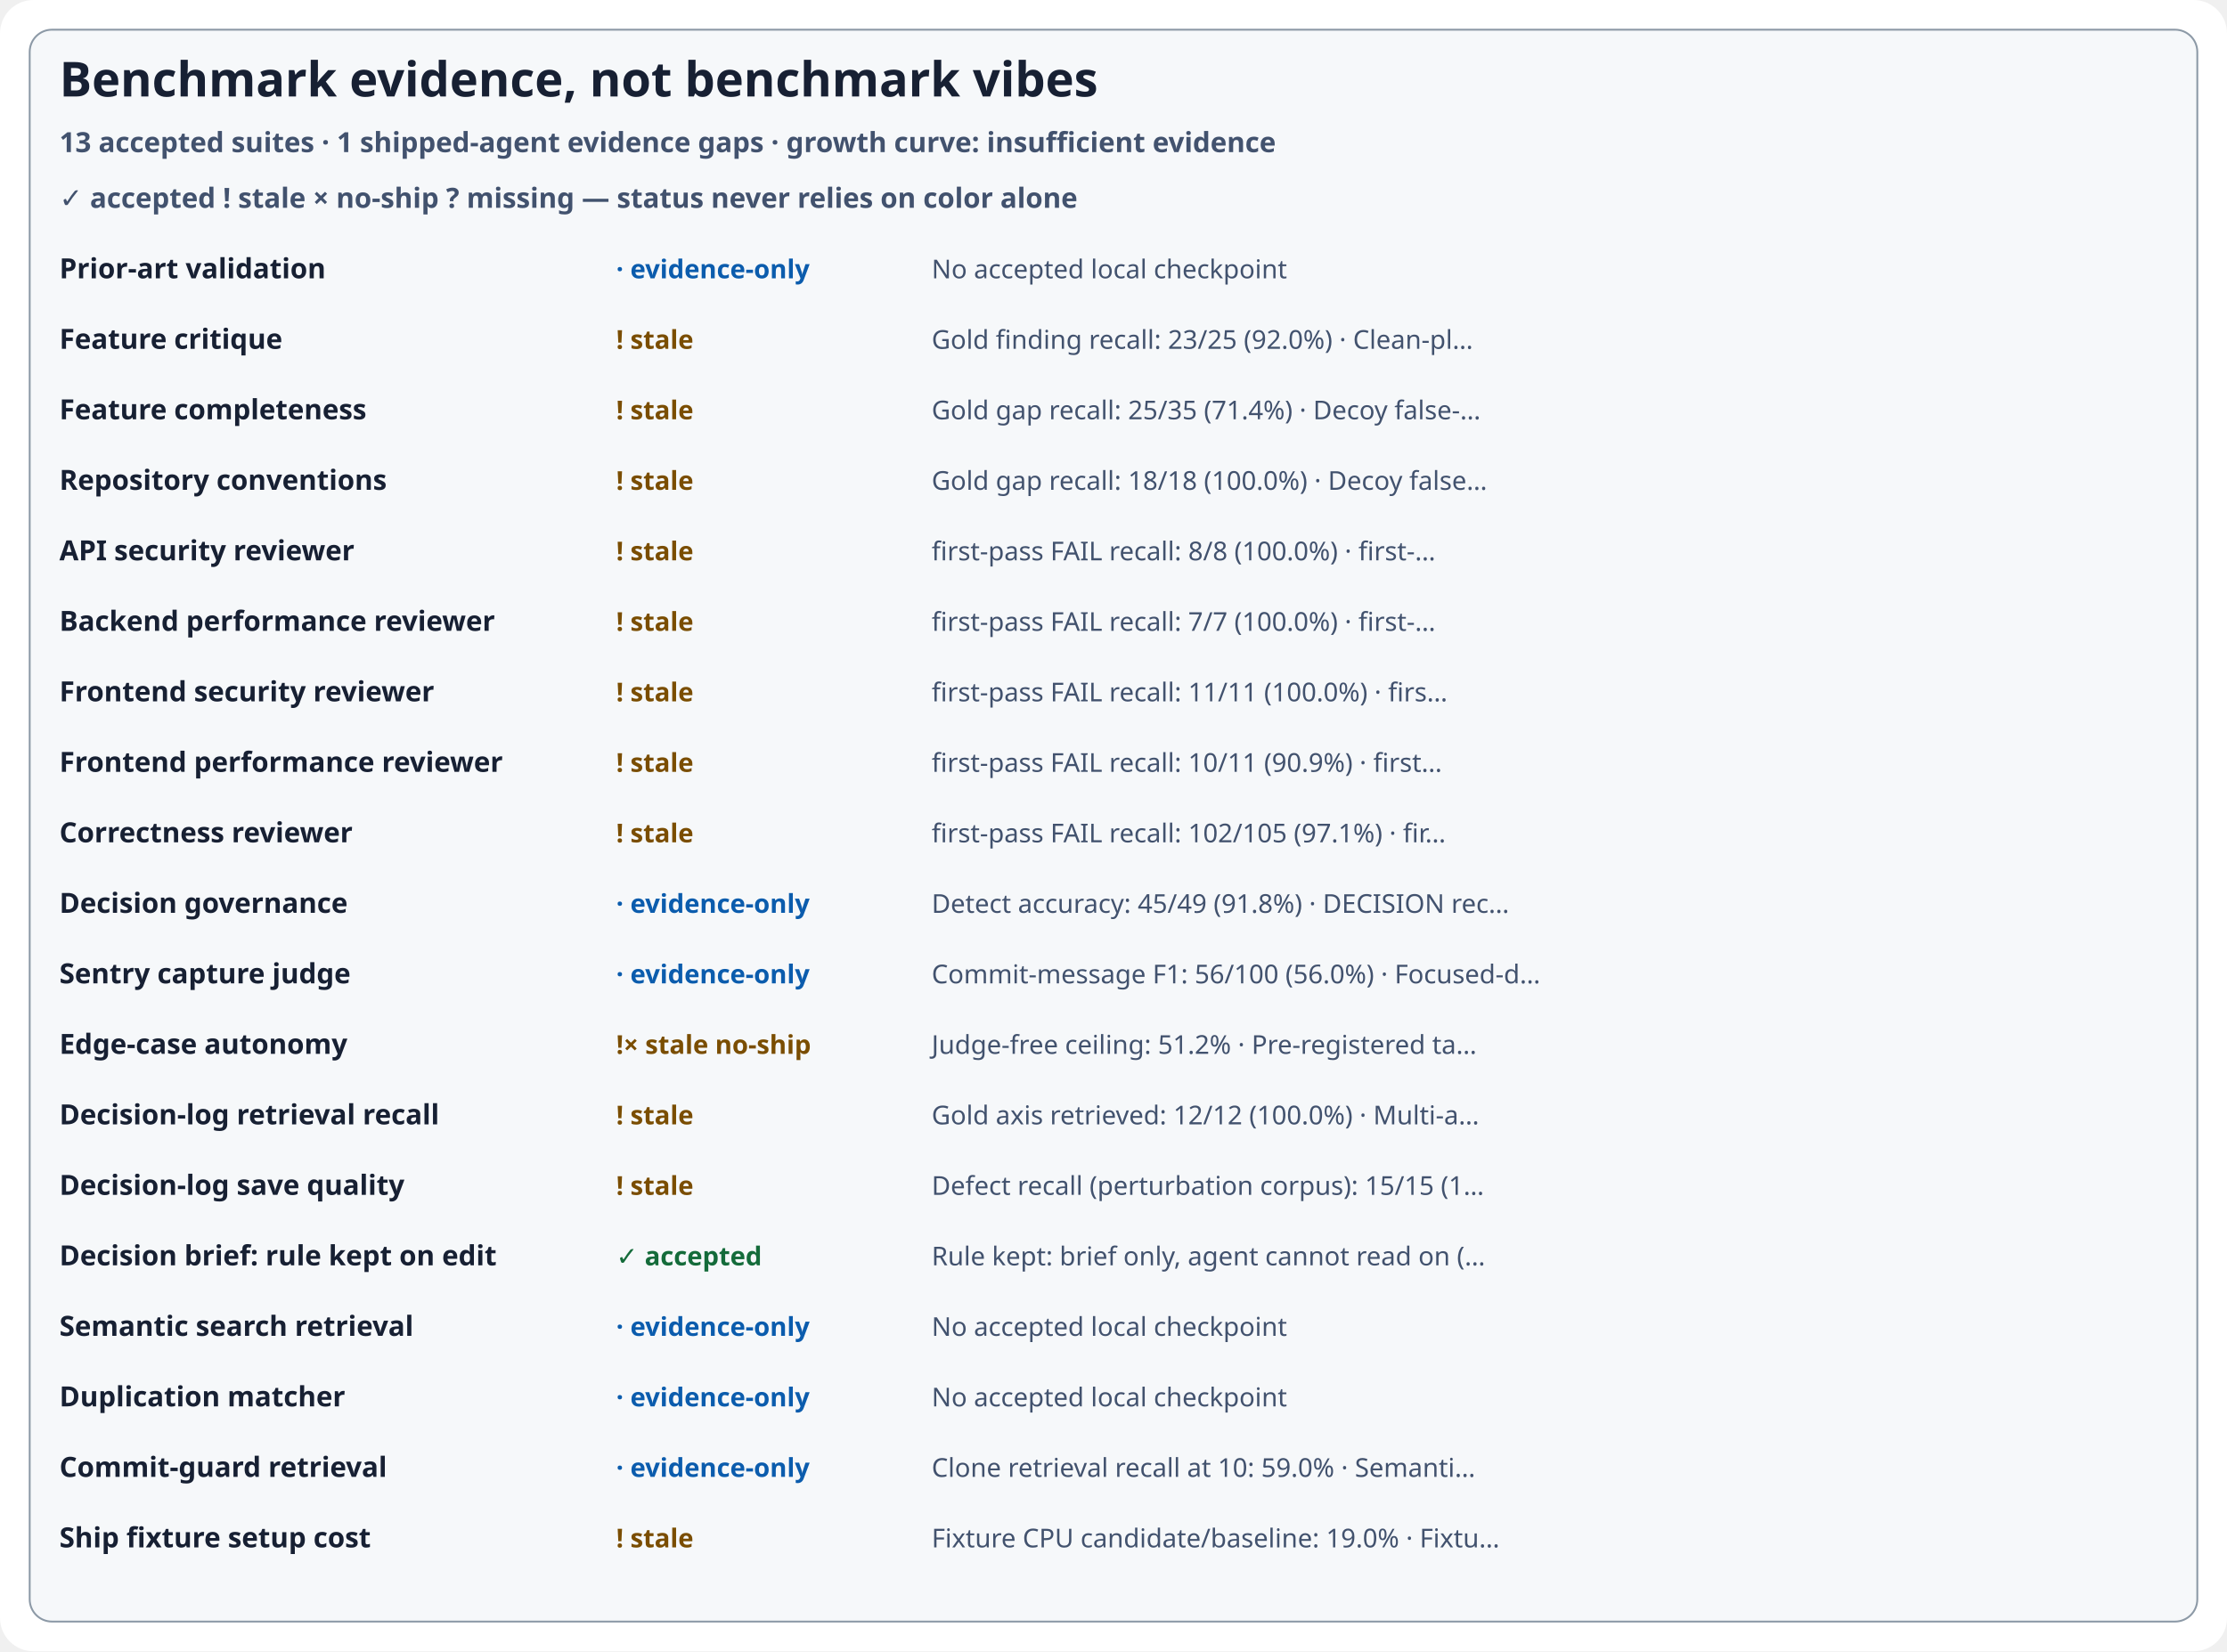
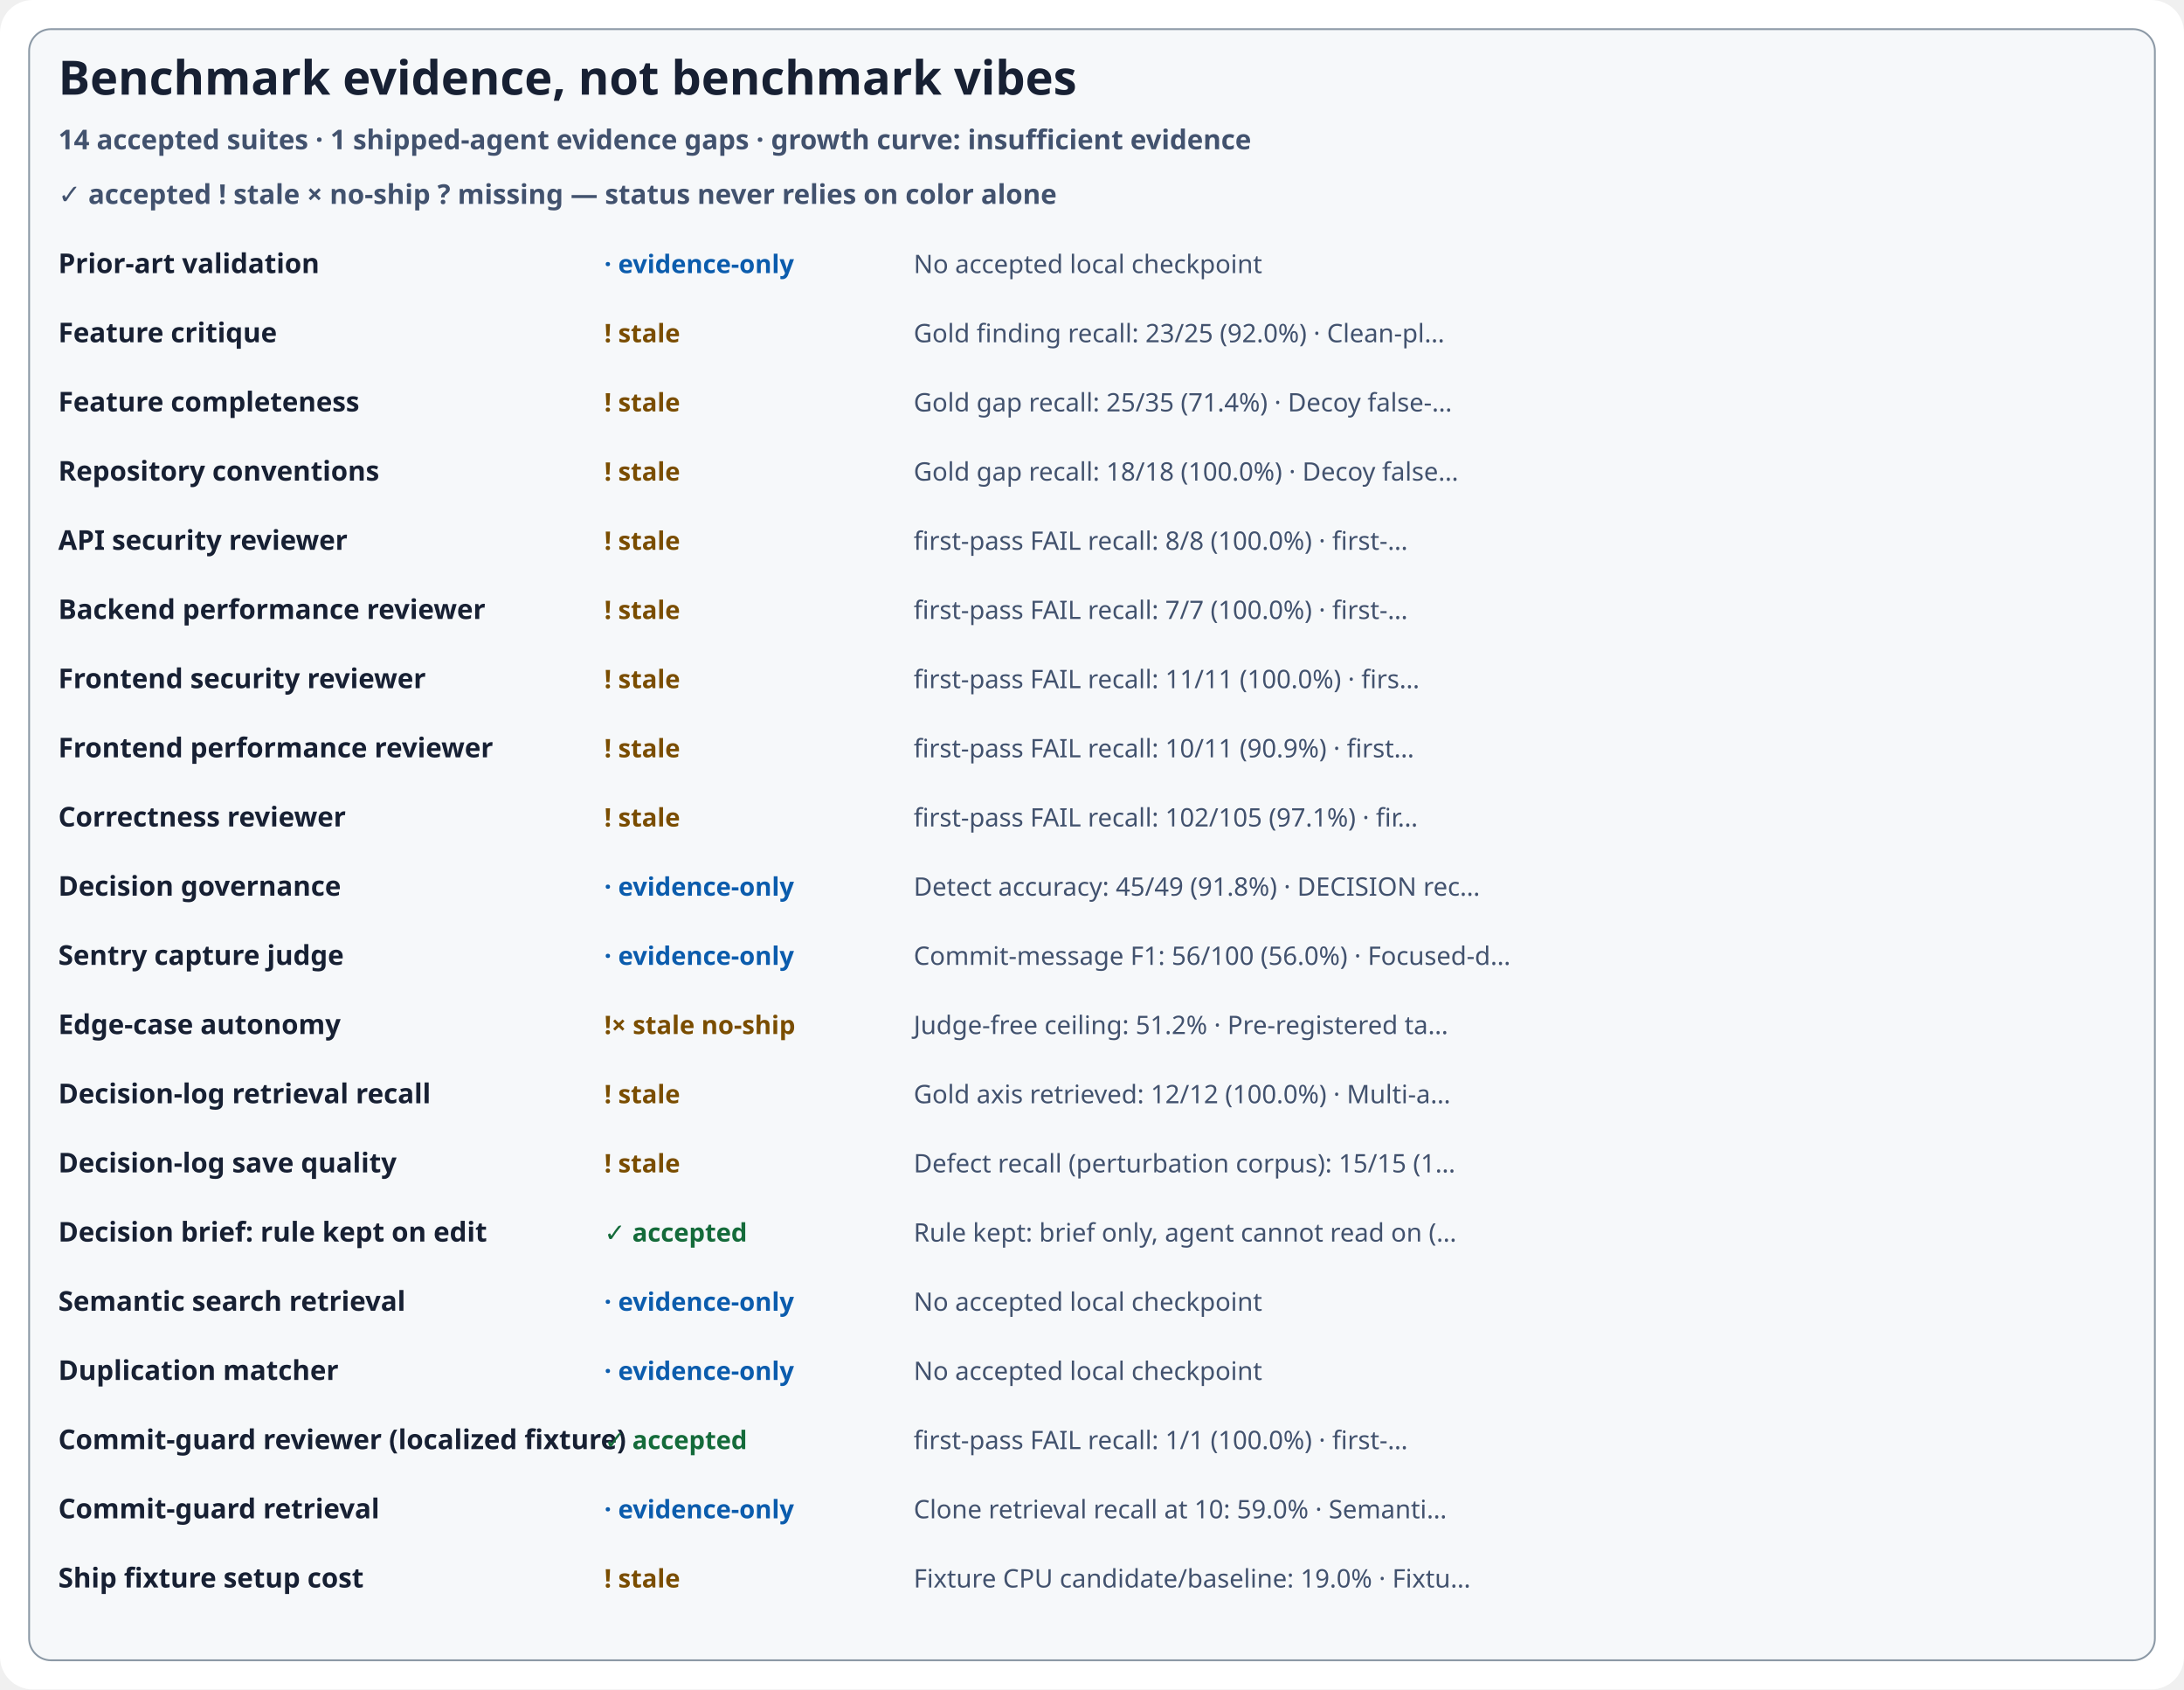
- <svg xmlns="http://www.w3.org/2000/svg" width="1200" height="890" viewBox="0 0 1200 890" role="img" aria-labelledby="title desc">
+ <svg xmlns="http://www.w3.org/2000/svg" width="1200" height="928" viewBox="0 0 1200 928" role="img" aria-labelledby="title desc">
  <style>
  .title{font:700 26px ui-sans-serif,system-ui;fill:#172033} .summary{font:600 15px ui-sans-serif,system-ui;fill:#42526E}
  .suite{font:600 15px ui-sans-serif,system-ui;fill:#172033} .metric{font:14px ui-sans-serif,system-ui;fill:#42526E}
  .status{font:700 14px ui-sans-serif,system-ui}.good{fill:#146B3A}.warn{fill:#7A4D00}.bad{fill:#A61B1B}.info{fill:#0B5CAD}
</style>
-   <rect width="1200" height="890" rx="18" fill="#FFFFFF" />
-   <rect x="16" y="16" width="1168" height="858" rx="12" fill="#F6F8FA" stroke="#8C99A6" />
+   <rect width="1200" height="928" rx="18" fill="#FFFFFF" />
+   <rect x="16" y="16" width="1168" height="896" rx="12" fill="#F6F8FA" stroke="#8C99A6" />
  <text class="title" x="32" y="52">Benchmark evidence, not benchmark vibes</text>
-   <text class="summary" x="32" y="82">13 accepted suites · 1 shipped-agent evidence gaps · growth curve: insufficient evidence</text>
+   <text class="summary" x="32" y="82">14 accepted suites · 1 shipped-agent evidence gaps · growth curve: insufficient evidence</text>
  <text class="summary" x="32" y="112">✓ accepted   ! stale   × no-ship   ? missing — status never relies on color alone</text>
  <g transform="translate(32 150)">
    <text class="suite" y="0">Prior-art validation</text>
    <text class="status info" x="300" y="0">· evidence-only</text>
    <text class="metric" x="470" y="0">No accepted local checkpoint</text>
  </g>
  <g transform="translate(32 188)">
    <text class="suite" y="0">Feature critique</text>
    <text class="status warn" x="300" y="0">! stale</text>
    <text class="metric" x="470" y="0">Gold finding recall: 23/25 (92.0%) · Clean-pl…</text>
  </g>
  <g transform="translate(32 226)">
    <text class="suite" y="0">Feature completeness</text>
    <text class="status warn" x="300" y="0">! stale</text>
    <text class="metric" x="470" y="0">Gold gap recall: 25/35 (71.4%) · Decoy false-…</text>
  </g>
  <g transform="translate(32 264)">
    <text class="suite" y="0">Repository conventions</text>
    <text class="status warn" x="300" y="0">! stale</text>
    <text class="metric" x="470" y="0">Gold gap recall: 18/18 (100.0%) · Decoy false…</text>
  </g>
  <g transform="translate(32 302)">
    <text class="suite" y="0">API security reviewer</text>
    <text class="status warn" x="300" y="0">! stale</text>
    <text class="metric" x="470" y="0">first-pass FAIL recall: 8/8 (100.0%) · first-…</text>
  </g>
  <g transform="translate(32 340)">
    <text class="suite" y="0">Backend performance reviewer</text>
    <text class="status warn" x="300" y="0">! stale</text>
    <text class="metric" x="470" y="0">first-pass FAIL recall: 7/7 (100.0%) · first-…</text>
  </g>
  <g transform="translate(32 378)">
    <text class="suite" y="0">Frontend security reviewer</text>
    <text class="status warn" x="300" y="0">! stale</text>
    <text class="metric" x="470" y="0">first-pass FAIL recall: 11/11 (100.0%) · firs…</text>
  </g>
  <g transform="translate(32 416)">
    <text class="suite" y="0">Frontend performance reviewer</text>
    <text class="status warn" x="300" y="0">! stale</text>
    <text class="metric" x="470" y="0">first-pass FAIL recall: 10/11 (90.9%) · first…</text>
  </g>
  <g transform="translate(32 454)">
    <text class="suite" y="0">Correctness reviewer</text>
    <text class="status warn" x="300" y="0">! stale</text>
    <text class="metric" x="470" y="0">first-pass FAIL recall: 102/105 (97.1%) · fir…</text>
  </g>
  <g transform="translate(32 492)">
    <text class="suite" y="0">Decision governance</text>
    <text class="status info" x="300" y="0">· evidence-only</text>
    <text class="metric" x="470" y="0">Detect accuracy: 45/49 (91.8%) · DECISION rec…</text>
  </g>
  <g transform="translate(32 530)">
    <text class="suite" y="0">Sentry capture judge</text>
    <text class="status info" x="300" y="0">· evidence-only</text>
    <text class="metric" x="470" y="0">Commit-message F1: 56/100 (56.0%) · Focused-d…</text>
  </g>
  <g transform="translate(32 568)">
    <text class="suite" y="0">Edge-case autonomy</text>
    <text class="status warn" x="300" y="0">!× stale no-ship</text>
    <text class="metric" x="470" y="0">Judge-free ceiling: 51.2% · Pre-registered ta…</text>
  </g>
  <g transform="translate(32 606)">
    <text class="suite" y="0">Decision-log retrieval recall</text>
    <text class="status warn" x="300" y="0">! stale</text>
    <text class="metric" x="470" y="0">Gold axis retrieved: 12/12 (100.0%) · Multi-a…</text>
  </g>
  <g transform="translate(32 644)">
    <text class="suite" y="0">Decision-log save quality</text>
    <text class="status warn" x="300" y="0">! stale</text>
    <text class="metric" x="470" y="0">Defect recall (perturbation corpus): 15/15 (1…</text>
  </g>
  <g transform="translate(32 682)">
    <text class="suite" y="0">Decision brief: rule kept on edit</text>
    <text class="status good" x="300" y="0">✓ accepted</text>
    <text class="metric" x="470" y="0">Rule kept: brief only, agent cannot read on (…</text>
  </g>
  <g transform="translate(32 720)">
    <text class="suite" y="0">Semantic search retrieval</text>
    <text class="status info" x="300" y="0">· evidence-only</text>
    <text class="metric" x="470" y="0">No accepted local checkpoint</text>
  </g>
  <g transform="translate(32 758)">
    <text class="suite" y="0">Duplication matcher</text>
    <text class="status info" x="300" y="0">· evidence-only</text>
    <text class="metric" x="470" y="0">No accepted local checkpoint</text>
  </g>
  <g transform="translate(32 796)">
+     <text class="suite" y="0">Commit-guard reviewer (localized fixture)</text>
+     <text class="status good" x="300" y="0">✓ accepted</text>
+     <text class="metric" x="470" y="0">first-pass FAIL recall: 1/1 (100.0%) · first-…</text>
+   </g>
+   <g transform="translate(32 834)">
    <text class="suite" y="0">Commit-guard retrieval</text>
    <text class="status info" x="300" y="0">· evidence-only</text>
    <text class="metric" x="470" y="0">Clone retrieval recall at 10: 59.0% · Semanti…</text>
  </g>
-   <g transform="translate(32 834)">
+   <g transform="translate(32 872)">
    <text class="suite" y="0">Ship fixture setup cost</text>
    <text class="status warn" x="300" y="0">! stale</text>
    <text class="metric" x="470" y="0">Fixture CPU candidate/baseline: 19.0% · Fixtu…</text>
  </g>
</svg>
